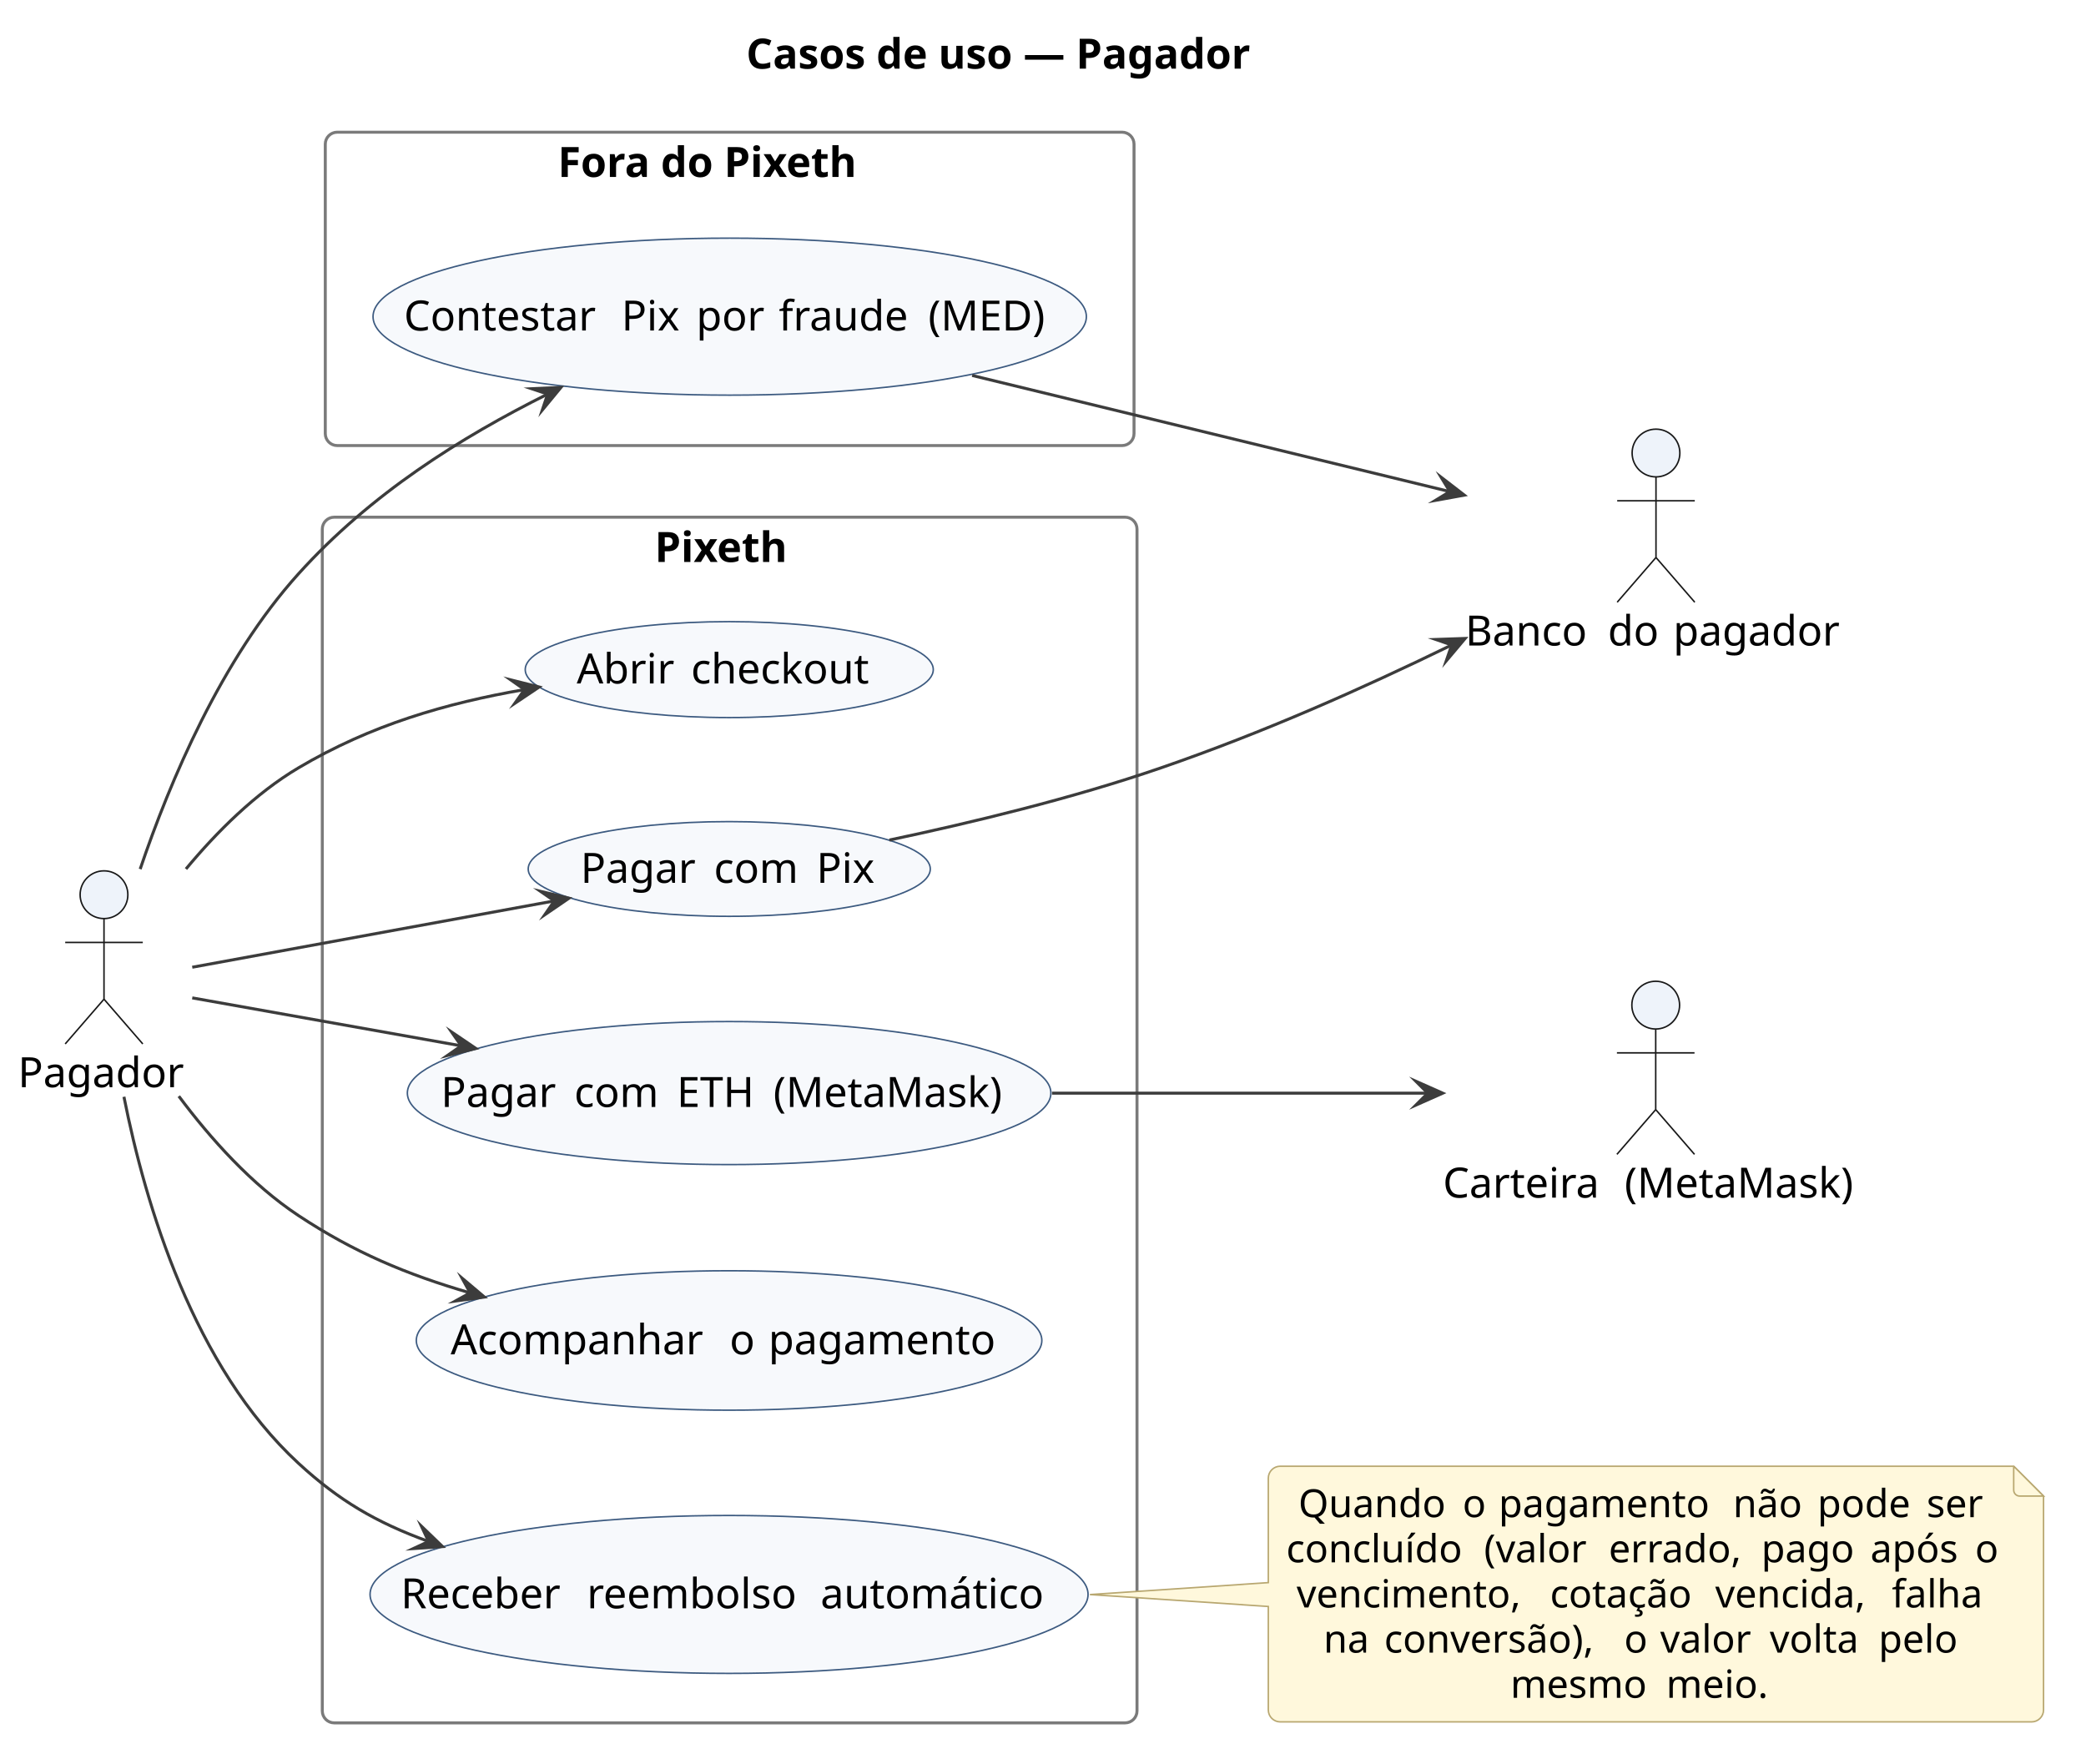
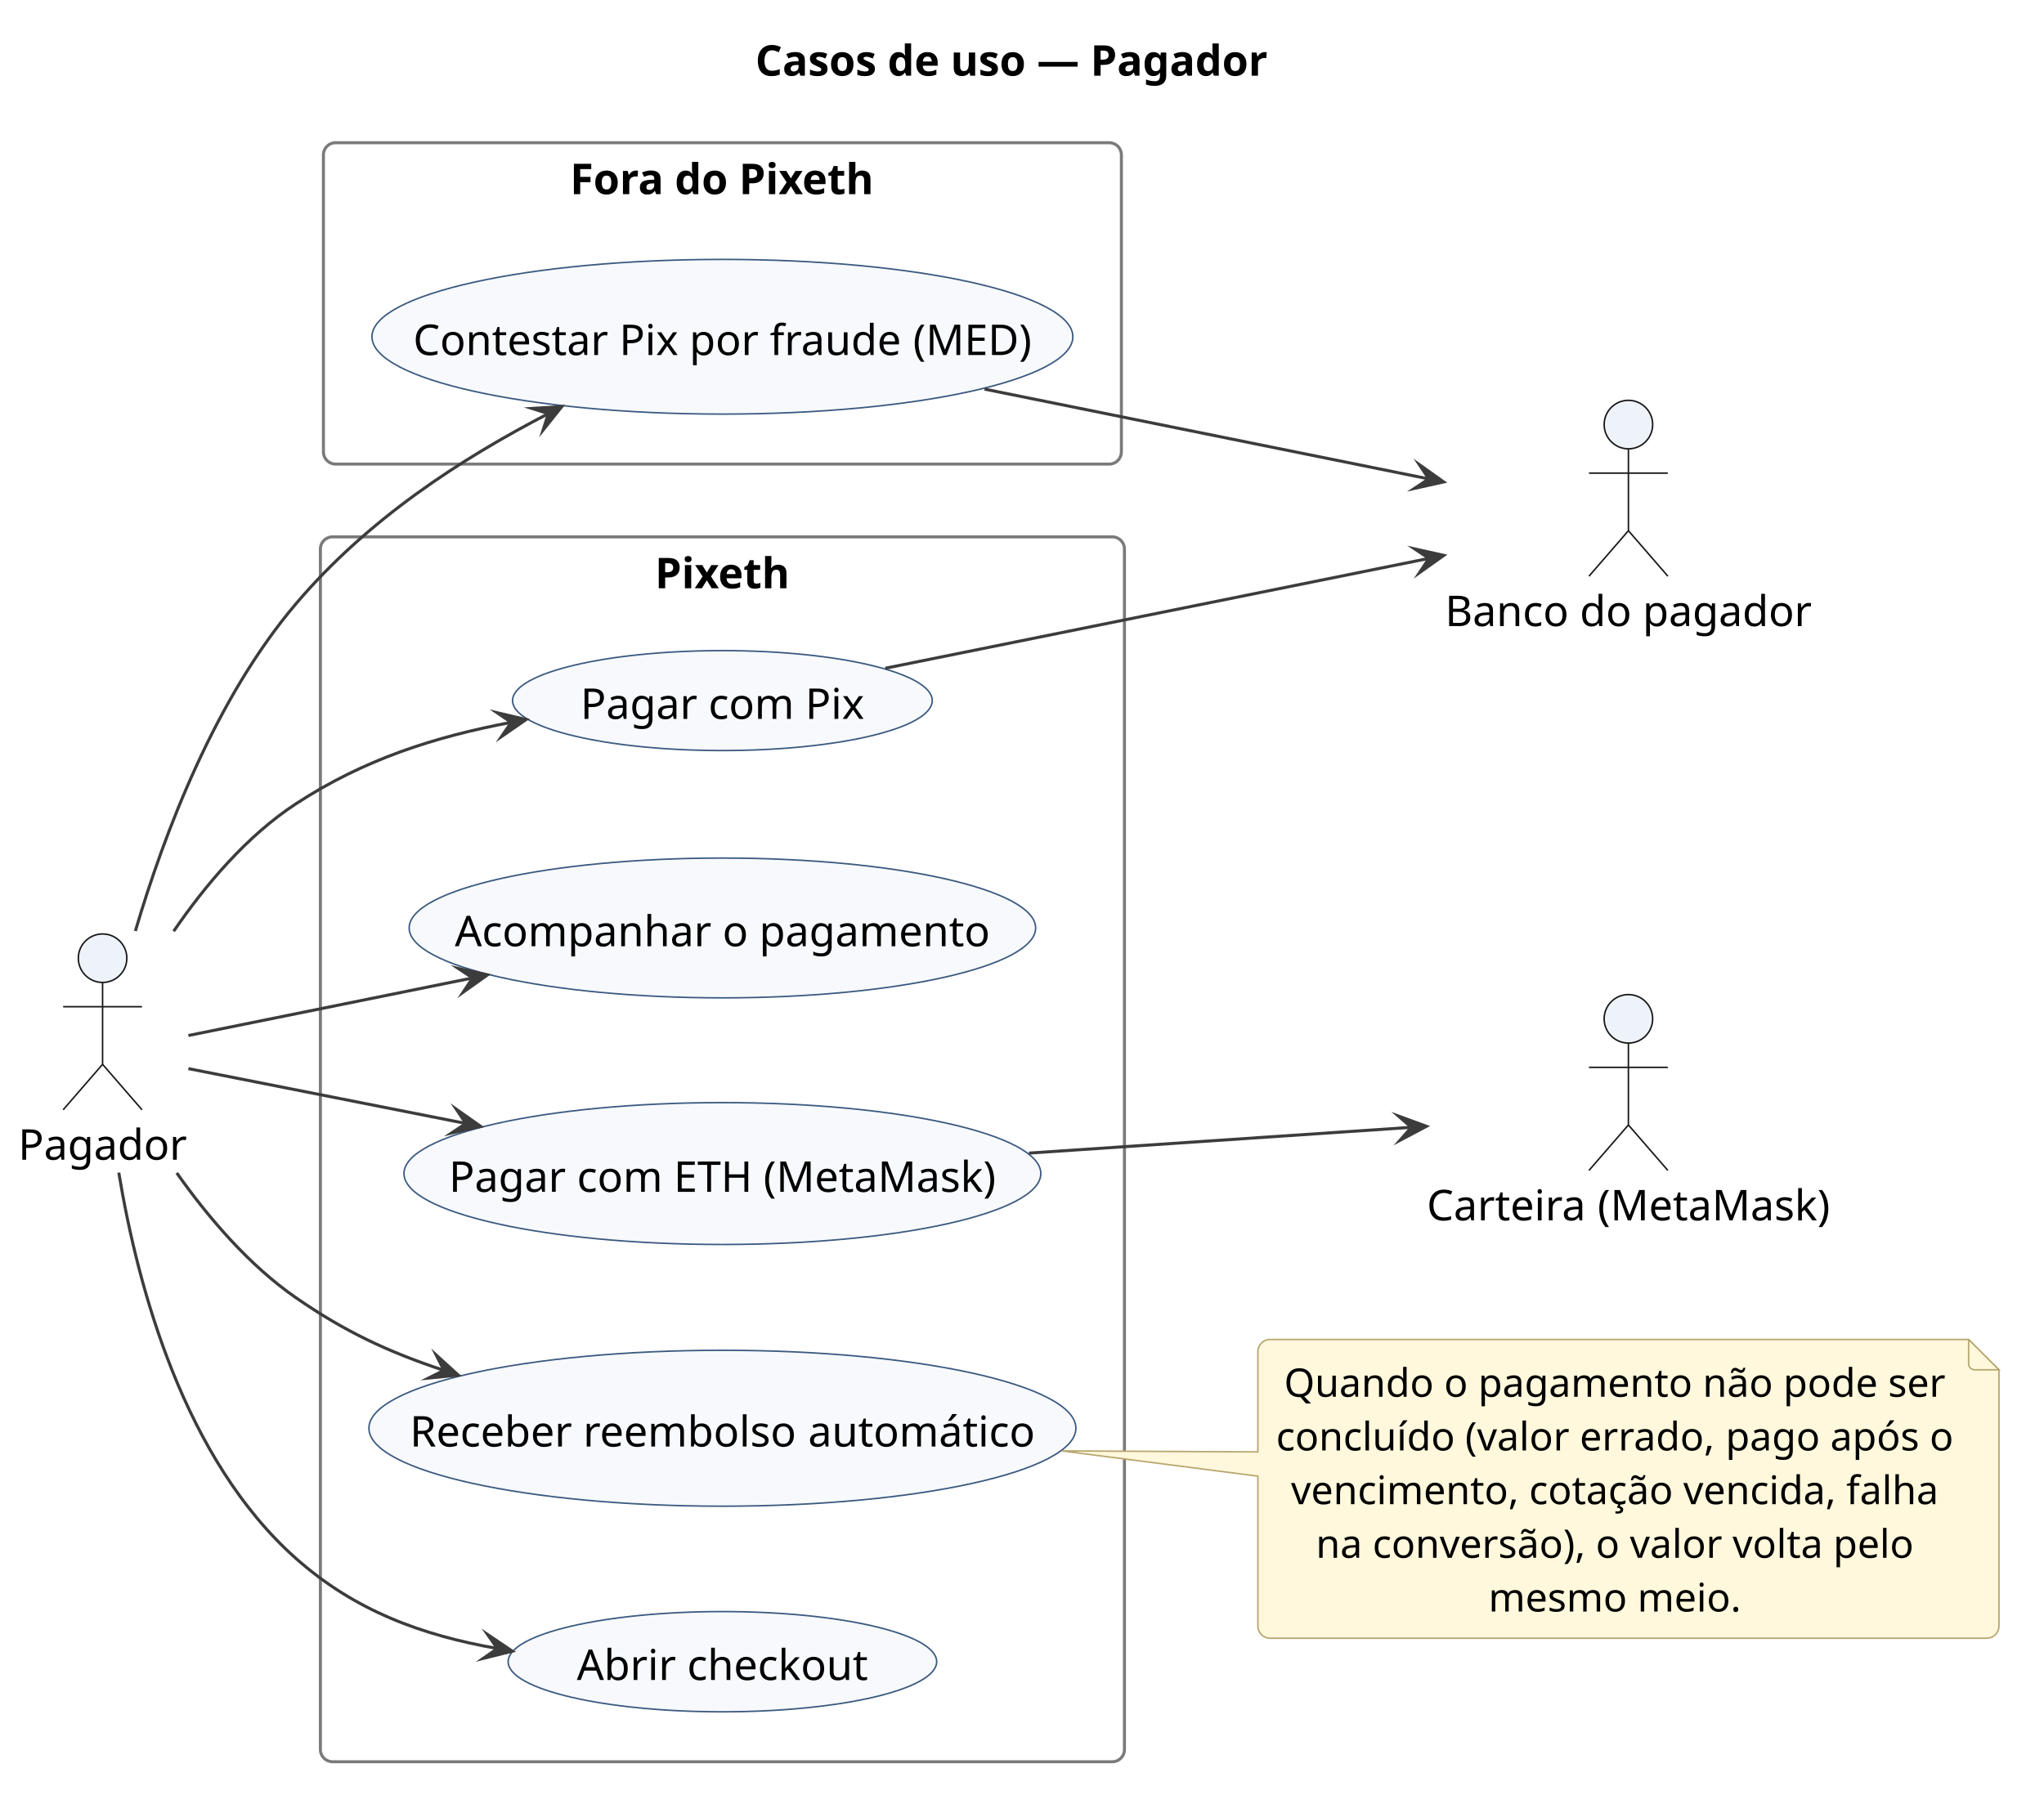
- <svg xmlns="http://www.w3.org/2000/svg" version="1.1" data-diagram-type="DESCRIPTION" style="width:699px;height:591px;background:#FFFFFF;" width="699px" height="591px" viewBox="0 0 699 591" zoomAndPan="magnify" preserveAspectRatio="none" contentStyleType="text/css">
+ <svg xmlns="http://www.w3.org/2000/svg" version="1.1" data-diagram-type="DESCRIPTION" style="width:674px;height:595px;background:#FFFFFF;" width="674px" height="595px" viewBox="0 0 674 595" zoomAndPan="magnify" preserveAspectRatio="none" contentStyleType="text/css">
  <defs />
  <g font-family="sans-serif" lengthAdjust="spacing">
    <g class="title" data-source-line="3">
-       <text x="250.058" y="22.995" fill="#000" font-size="14" textLength="192.657" font-weight="700">Casos de uso — Pagador</text>
+       <text x="249.076" y="24.966" fill="#000" font-size="14" textLength="168.993" font-weight="700">Casos de uso — Pagador</text>
    </g>
    <g class="cluster" data-qualified-name="Pixeth" id="ent0004" data-source-line="11">
-       <rect x="108" y="173.297" width="273" height="404" fill="none" style="stroke:#7A7A7A;stroke-width:1;" rx="4" ry="4" />
-       <text x="219.378" y="188.292" fill="#000" font-size="14" textLength="50.244" font-weight="700">Pixeth</text>
+       <rect x="105.65" y="177.068" width="265.13" height="404" fill="none" style="stroke:#7A7A7A;stroke-width:1;" rx="4" ry="4" />
+       <text x="215.962" y="194.034" fill="#000" font-size="14" textLength="44.506" font-weight="700">Pixeth</text>
    </g>
    <g class="cluster" data-qualified-name="Fora do Pixeth" id="ent0010" data-source-line="19">
-       <rect x="109" y="44.297" width="271" height="105" fill="none" style="stroke:#7A7A7A;stroke-width:1;" rx="4" ry="4" />
-       <text x="186.917" y="59.292" fill="#000" font-size="14" textLength="115.165" font-weight="700">Fora do Pixeth</text>
+       <rect x="106.65" y="47.068" width="263.12" height="106" fill="none" style="stroke:#7A7A7A;stroke-width:1;" rx="4" ry="4" />
+       <text x="187.978" y="64.034" fill="#000" font-size="14" textLength="100.464" font-weight="700">Fora do Pixeth</text>
    </g>
    <g class="entity" data-qualified-name="Pixeth.UC_Checkout" id="ent0005" data-source-line="12">
-       <ellipse cx="244.366" cy="224.37" rx="68.366" ry="16.073" fill="#F7F9FC" style="stroke:#3C5A80;stroke-width:0.5;" />
-       <text x="193.25" y="229.019" fill="#000" font-size="14" textLength="33.865">Abrir</text>
-       <text x="227.116" y="229.019" fill="#000" font-size="14"> </text>
-       <text x="231.566" y="229.019" fill="#000" font-size="14" textLength="63.916">checkout</text>
+       <ellipse cx="238.213" cy="548.069" rx="70.653" ry="16.531" fill="#F7F9FC" style="stroke:#3C5A80;stroke-width:0.5;" />
+       <text x="190.207" y="554.103" fill="#000" font-size="14" textLength="32.732">Abrir</text>
+       <text x="222.939" y="554.103" fill="#000" font-size="14"> </text>
+       <text x="226.579" y="554.103" fill="#000" font-size="14" textLength="59.64">checkout</text>
    </g>
    <g class="entity" data-qualified-name="Pixeth.UC_PagarPix" id="ent0006" data-source-line="13">
-       <ellipse cx="244.366" cy="291.17" rx="67.366" ry="15.873" fill="#F7F9FC" style="stroke:#3C5A80;stroke-width:0.5;" />
-       <text x="194.536" y="295.819" fill="#000" font-size="14" textLength="40.243">Pagar</text>
-       <text x="234.779" y="295.819" fill="#000" font-size="14"> </text>
-       <text x="239.229" y="295.819" fill="#000" font-size="14" textLength="29.9">com</text>
-       <text x="269.129" y="295.819" fill="#000" font-size="14"> </text>
-       <text x="273.58" y="295.819" fill="#000" font-size="14" textLength="20.617">Pix</text>
+       <ellipse cx="238.208" cy="231.071" rx="69.198" ry="16.483" fill="#F7F9FC" style="stroke:#3C5A80;stroke-width:0.5;" />
+       <text x="191.399" y="237.105" fill="#000" font-size="14" textLength="38.57">Pagar</text>
+       <text x="229.969" y="237.105" fill="#000" font-size="14"> </text>
+       <text x="233.609" y="237.105" fill="#000" font-size="14" textLength="28.28">com</text>
+       <text x="261.889" y="237.105" fill="#000" font-size="14"> </text>
+       <text x="265.529" y="237.105" fill="#000" font-size="14" textLength="19.488">Pix</text>
    </g>
    <g class="entity" data-qualified-name="Pixeth.UC_PagarEth" id="ent0007" data-source-line="14">
-       <ellipse cx="244.323" cy="366.262" rx="107.823" ry="23.965" fill="#F7F9FC" style="stroke:#3C5A80;stroke-width:0.5;" />
-       <text x="147.742" y="370.91" fill="#000" font-size="14" textLength="40.243">Pagar</text>
-       <text x="187.985" y="370.91" fill="#000" font-size="14"> </text>
-       <text x="192.435" y="370.91" fill="#000" font-size="14" textLength="29.9">com</text>
-       <text x="222.335" y="370.91" fill="#000" font-size="14"> </text>
-       <text x="226.786" y="370.91" fill="#000" font-size="14" textLength="27.925">ETH</text>
-       <text x="254.71" y="370.91" fill="#000" font-size="14"> </text>
-       <text x="259.161" y="370.91" fill="#000" font-size="14" textLength="81.744">(MetaMask)</text>
+       <ellipse cx="238.209" cy="387.068" rx="104.999" ry="23.4" fill="#F7F9FC" style="stroke:#3C5A80;stroke-width:0.5;" />
+       <text x="148.035" y="393.102" fill="#000" font-size="14" textLength="38.57">Pagar</text>
+       <text x="186.605" y="393.102" fill="#000" font-size="14"> </text>
+       <text x="190.245" y="393.102" fill="#000" font-size="14" textLength="28.28">com</text>
+       <text x="218.525" y="393.102" fill="#000" font-size="14"> </text>
+       <text x="222.165" y="393.102" fill="#000" font-size="14" textLength="25.942">ETH</text>
+       <text x="248.106" y="393.102" fill="#000" font-size="14"> </text>
+       <text x="251.746" y="393.102" fill="#000" font-size="14" textLength="76.636">(MetaMask)</text>
    </g>
    <g class="entity" data-qualified-name="Pixeth.UC_Estado" id="ent0008" data-source-line="15">
-       <ellipse cx="244.308" cy="449.158" rx="104.808" ry="23.362" fill="#F7F9FC" style="stroke:#3C5A80;stroke-width:0.5;" />
-       <text x="151.008" y="453.807" fill="#000" font-size="14" textLength="89.024">Acompanhar</text>
-       <text x="240.032" y="453.807" fill="#000" font-size="14"> </text>
-       <text x="244.482" y="453.807" fill="#000" font-size="14">o</text>
-       <text x="253.048" y="453.807" fill="#000" font-size="14"> </text>
-       <text x="257.498" y="453.807" fill="#000" font-size="14" textLength="80.11">pagamento</text>
+       <ellipse cx="238.208" cy="306.066" rx="103.288" ry="23.058" fill="#F7F9FC" style="stroke:#3C5A80;stroke-width:0.5;" />
+       <text x="149.974" y="312.1" fill="#000" font-size="14" textLength="84.63">Acompanhar</text>
+       <text x="234.603" y="312.1" fill="#000" font-size="14"> </text>
+       <text x="238.243" y="312.1" fill="#000" font-size="14">o</text>
+       <text x="246.713" y="312.1" fill="#000" font-size="14"> </text>
+       <text x="250.353" y="312.1" fill="#000" font-size="14" textLength="76.09">pagamento</text>
    </g>
    <g class="entity" data-qualified-name="Pixeth.UC_Reembolso" id="ent0009" data-source-line="16">
-       <ellipse cx="244.3" cy="534.257" rx="120.3" ry="26.46" fill="#F7F9FC" style="stroke:#3C5A80;stroke-width:0.5;" />
-       <text x="134.303" y="538.905" fill="#000" font-size="14" textLength="57.907">Receber</text>
-       <text x="192.21" y="538.905" fill="#000" font-size="14"> </text>
-       <text x="196.66" y="538.905" fill="#000" font-size="14" textLength="73.821">reembolso</text>
-       <text x="270.482" y="538.905" fill="#000" font-size="14"> </text>
-       <text x="274.932" y="538.905" fill="#000" font-size="14" textLength="79.365">automático</text>
+       <ellipse cx="238.214" cy="471.071" rx="116.564" ry="25.713" fill="#F7F9FC" style="stroke:#3C5A80;stroke-width:0.5;" />
+       <text x="135.139" y="477.105" fill="#000" font-size="14" textLength="53.508">Receber</text>
+       <text x="188.647" y="477.105" fill="#000" font-size="14"> </text>
+       <text x="192.287" y="477.105" fill="#000" font-size="14" textLength="70.532">reembolso</text>
+       <text x="262.819" y="477.105" fill="#000" font-size="14"> </text>
+       <text x="266.459" y="477.105" fill="#000" font-size="14" textLength="74.83">automático</text>
    </g>
    <g class="entity" data-qualified-name="Fora do Pixeth.UC_Med" id="ent0011" data-source-line="20">
-       <ellipse cx="244.518" cy="106.101" rx="119.518" ry="26.304" fill="#F7F9FC" style="stroke:#3C5A80;stroke-width:0.5;" />
-       <text x="135.355" y="110.749" fill="#000" font-size="14" textLength="68.435">Contestar</text>
-       <text x="203.79" y="110.749" fill="#000" font-size="14"> </text>
-       <text x="208.24" y="110.749" fill="#000" font-size="14" textLength="20.617">Pix</text>
-       <text x="228.857" y="110.749" fill="#000" font-size="14"> </text>
-       <text x="233.307" y="110.749" fill="#000" font-size="14" textLength="23.208">por</text>
-       <text x="256.515" y="110.749" fill="#000" font-size="14"> </text>
-       <text x="260.966" y="110.749" fill="#000" font-size="14" textLength="45.637">fraude</text>
-       <text x="306.602" y="110.749" fill="#000" font-size="14"> </text>
-       <text x="311.052" y="110.749" fill="#000" font-size="14" textLength="42.629">(MED)</text>
+       <ellipse cx="238.211" cy="111.07" rx="115.561" ry="25.512" fill="#F7F9FC" style="stroke:#3C5A80;stroke-width:0.5;" />
+       <text x="136.243" y="117.104" fill="#000" font-size="14" textLength="64.316">Contestar</text>
+       <text x="200.558" y="117.104" fill="#000" font-size="14"> </text>
+       <text x="204.198" y="117.104" fill="#000" font-size="14" textLength="19.488">Pix</text>
+       <text x="223.686" y="117.104" fill="#000" font-size="14"> </text>
+       <text x="227.326" y="117.104" fill="#000" font-size="14" textLength="22.862">por</text>
+       <text x="250.188" y="117.104" fill="#000" font-size="14"> </text>
+       <text x="253.828" y="117.104" fill="#000" font-size="14" textLength="43.61">fraude</text>
+       <text x="297.438" y="117.104" fill="#000" font-size="14"> </text>
+       <text x="301.078" y="117.104" fill="#000" font-size="14" textLength="39.102">(MED)</text>
    </g>
    <g class="entity" data-qualified-name="P" id="ent0001" data-source-line="7">
-       <ellipse cx="34.848" cy="299.797" rx="8" ry="8" fill="#EEF3FA" style="stroke:#181818;stroke-width:0.5;" />
-       <path d="M34.848,307.797 L34.848,334.797 M21.848,315.797 L47.848,315.797 M34.848,334.797 L21.848,349.797 M34.848,334.797 L47.848,349.797" style="stroke:#181818;stroke-width:0.5;" fill="none" />
-       <text x="6" y="364.292" fill="#000" font-size="14" textLength="57.695">Pagador</text>
+       <ellipse cx="33.825" cy="316.038" rx="8" ry="8" fill="#EEF3FA" style="stroke:#181818;stroke-width:0.5;" />
+       <path d="M33.825,324.038 L33.825,351.038 M20.825,332.038 L46.825,332.038 M33.825,351.038 L20.825,366.038 M33.825,351.038 L46.825,366.038" style="stroke:#181818;stroke-width:0.5;" fill="none" />
+       <text x="6" y="382.504" fill="#000" font-size="14" textLength="55.65">Pagador</text>
    </g>
    <g class="entity" data-qualified-name="Banco" id="ent0002" data-source-line="8">
-       <ellipse cx="554.906" cy="151.797" rx="8" ry="8" fill="#EEF3FA" style="stroke:#181818;stroke-width:0.5;" />
-       <path d="M554.906,159.797 L554.906,186.797 M541.906,167.797 L567.906,167.797 M554.906,186.797 L541.906,201.797 M554.906,186.797 L567.906,201.797" style="stroke:#181818;stroke-width:0.5;" fill="none" />
-       <text x="491" y="216.292" fill="#000" font-size="14" textLength="43.319">Banco</text>
-       <text x="534.319" y="216.292" fill="#000" font-size="14"> </text>
-       <text x="538.77" y="216.292" fill="#000" font-size="14" textLength="17.452">do</text>
-       <text x="556.222" y="216.292" fill="#000" font-size="14"> </text>
-       <text x="560.672" y="216.292" fill="#000" font-size="14" textLength="58.14">pagador</text>
+       <ellipse cx="536.963" cy="140.038" rx="8" ry="8" fill="#EEF3FA" style="stroke:#181818;stroke-width:0.5;" />
+       <path d="M536.963,148.038 L536.963,175.038 M523.963,156.038 L549.963,156.038 M536.963,175.038 L523.963,190.038 M536.963,175.038 L549.963,190.038" style="stroke:#181818;stroke-width:0.5;" fill="none" />
+       <text x="476.49" y="206.504" fill="#000" font-size="14" textLength="40.796">Banco</text>
+       <text x="517.286" y="206.504" fill="#000" font-size="14"> </text>
+       <text x="520.926" y="206.504" fill="#000" font-size="14" textLength="17.08">do</text>
+       <text x="538.006" y="206.504" fill="#000" font-size="14"> </text>
+       <text x="541.646" y="206.504" fill="#000" font-size="14" textLength="55.79">pagador</text>
    </g>
    <g class="entity" data-qualified-name="Carteira" id="ent0003" data-source-line="9">
-       <ellipse cx="554.816" cy="336.797" rx="8" ry="8" fill="#EEF3FA" style="stroke:#181818;stroke-width:0.5;" />
-       <path d="M554.816,344.797 L554.816,371.797 M541.816,352.797 L567.816,352.797 M554.816,371.797 L541.816,386.797 M554.816,371.797 L567.816,386.797" style="stroke:#181818;stroke-width:0.5;" fill="none" />
-       <text x="483.5" y="401.292" fill="#000" font-size="14" textLength="56.438">Carteira</text>
-       <text x="539.938" y="401.292" fill="#000" font-size="14"> </text>
-       <text x="544.388" y="401.292" fill="#000" font-size="14" textLength="81.744">(MetaMask)</text>
+       <ellipse cx="536.959" cy="336.038" rx="8" ry="8" fill="#EEF3FA" style="stroke:#181818;stroke-width:0.5;" />
+       <path d="M536.959,344.038 L536.959,371.038 M523.959,352.038 L549.959,352.038 M536.959,371.038 L523.959,386.038 M536.959,371.038 L549.959,386.038" style="stroke:#181818;stroke-width:0.5;" fill="none" />
+       <text x="470.48" y="402.504" fill="#000" font-size="14" textLength="52.682">Carteira</text>
+       <text x="523.162" y="402.504" fill="#000" font-size="14"> </text>
+       <text x="526.802" y="402.504" fill="#000" font-size="14" textLength="76.636">(MetaMask)</text>
    </g>
    <g class="entity" data-qualified-name="GMN21" id="ent0022" data-source-line="34">
-       <path d="M425,495.297 L425,530.297 L365.22,534.297 L425,538.297 L425,572.961 A4,4 0 0 0 429,576.961 L680.773,576.961 A4,4 0 0 0 684.773,572.961 L684.773,501.297 L674.773,491.297 L429,491.297 A4,4 0 0 0 425,495.297" style="stroke:#B8A770;stroke-width:0.5;" fill="#FFF8DC" />
-       <path d="M674.773,491.297 L674.773,499.297 A2,2 0 0 0 676.773,501.297 L684.773,501.297 L674.773,491.297" style="stroke:#B8A770;stroke-width:0.5;" fill="#FFF8DC" />
-       <text x="435.078" y="508.364" fill="#000" font-size="13" textLength="50.883">Quando</text>
-       <text x="485.961" y="508.364" fill="#000" font-size="13"> </text>
-       <text x="490.094" y="508.364" fill="#000" font-size="13">o</text>
-       <text x="498.047" y="508.364" fill="#000" font-size="13"> </text>
-       <text x="502.179" y="508.364" fill="#000" font-size="13" textLength="74.388">pagamento</text>
-       <text x="576.568" y="508.364" fill="#000" font-size="13"> </text>
-       <text x="580.7" y="508.364" fill="#000" font-size="13" textLength="24.159">não</text>
-       <text x="604.859" y="508.364" fill="#000" font-size="13"> </text>
-       <text x="608.991" y="508.364" fill="#000" font-size="13" textLength="32.456">pode</text>
-       <text x="641.447" y="508.364" fill="#000" font-size="13"> </text>
-       <text x="645.579" y="508.364" fill="#000" font-size="13" textLength="20.116">ser</text>
-       <text x="431" y="523.497" fill="#000" font-size="13" textLength="62.156">concluído</text>
-       <text x="493.156" y="523.497" fill="#000" font-size="13"> </text>
-       <text x="497.289" y="523.497" fill="#000" font-size="13" textLength="37.642">(valor</text>
-       <text x="534.93" y="523.497" fill="#000" font-size="13"> </text>
-       <text x="539.063" y="523.497" fill="#000" font-size="13" textLength="46.992">errado,</text>
-       <text x="586.054" y="523.497" fill="#000" font-size="13"> </text>
-       <text x="590.187" y="523.497" fill="#000" font-size="13" textLength="32.424">pago</text>
-       <text x="622.61" y="523.497" fill="#000" font-size="13"> </text>
-       <text x="626.743" y="523.497" fill="#000" font-size="13" textLength="30.945">após</text>
-       <text x="657.688" y="523.497" fill="#000" font-size="13"> </text>
-       <text x="661.82" y="523.497" fill="#000" font-size="13">o</text>
-       <text x="434.485" y="538.629" fill="#000" font-size="13" textLength="80.774">vencimento,</text>
-       <text x="515.259" y="538.629" fill="#000" font-size="13"> </text>
-       <text x="519.391" y="538.629" fill="#000" font-size="13" textLength="51.232">cotação</text>
-       <text x="570.623" y="538.629" fill="#000" font-size="13"> </text>
-       <text x="574.755" y="538.629" fill="#000" font-size="13" textLength="55.041">vencida,</text>
-       <text x="629.796" y="538.629" fill="#000" font-size="13"> </text>
-       <text x="633.928" y="538.629" fill="#000" font-size="13" textLength="32.36">falha</text>
-       <text x="443.486" y="553.762" fill="#000" font-size="13" textLength="16.206">na</text>
-       <text x="459.691" y="553.762" fill="#000" font-size="13"> </text>
-       <text x="463.824" y="553.762" fill="#000" font-size="13" textLength="76.273">conversão),</text>
-       <text x="540.097" y="553.762" fill="#000" font-size="13"> </text>
-       <text x="544.229" y="553.762" fill="#000" font-size="13">o</text>
-       <text x="552.183" y="553.762" fill="#000" font-size="13"> </text>
-       <text x="556.315" y="553.762" fill="#000" font-size="13" textLength="32.57">valor</text>
-       <text x="588.885" y="553.762" fill="#000" font-size="13"> </text>
-       <text x="593.018" y="553.762" fill="#000" font-size="13" textLength="32.322">volta</text>
-       <text x="625.34" y="553.762" fill="#000" font-size="13"> </text>
-       <text x="629.472" y="553.762" fill="#000" font-size="13" textLength="27.815">pelo</text>
-       <text x="506.115" y="568.895" fill="#000" font-size="13" textLength="48.052">mesmo</text>
-       <text x="554.167" y="568.895" fill="#000" font-size="13"> </text>
-       <text x="558.299" y="568.895" fill="#000" font-size="13" textLength="36.359">meio.</text>
+       <path d="M414.78,445.798 L414.78,478.878 L350.13,478.548 L414.78,486.878 L414.78,536.328 A4,4 0 0 0 418.78,540.328 L655.146,540.328 A4,4 0 0 0 659.146,536.328 L659.146,451.798 L649.146,441.798 L418.78,441.798 A4,4 0 0 0 414.78,445.798" style="stroke:#B8A770;stroke-width:0.5;" fill="#FFF8DC" />
+       <path d="M649.146,441.798 L649.146,449.798 A2,2 0 0 0 651.146,451.798 L659.146,451.798 L649.146,441.798" style="stroke:#B8A770;stroke-width:0.5;" fill="#FFF8DC" />
+       <text x="423.412" y="460.695" fill="#000" font-size="13" textLength="49.374">Quando</text>
+       <text x="472.787" y="460.695" fill="#000" font-size="13"> </text>
+       <text x="476.167" y="460.695" fill="#000" font-size="13">o</text>
+       <text x="484.032" y="460.695" fill="#000" font-size="13"> </text>
+       <text x="487.412" y="460.695" fill="#000" font-size="13" textLength="70.655">pagamento</text>
+       <text x="558.067" y="460.695" fill="#000" font-size="13"> </text>
+       <text x="561.447" y="460.695" fill="#000" font-size="13" textLength="23.192">não</text>
+       <text x="584.639" y="460.695" fill="#000" font-size="13"> </text>
+       <text x="588.019" y="460.695" fill="#000" font-size="13" textLength="31.187">pode</text>
+       <text x="619.206" y="460.695" fill="#000" font-size="13"> </text>
+       <text x="622.586" y="460.695" fill="#000" font-size="13" textLength="18.928">ser</text>
+       <text x="420.78" y="478.401" fill="#000" font-size="13" textLength="58.981">concluído</text>
+       <text x="479.761" y="478.401" fill="#000" font-size="13"> </text>
+       <text x="483.141" y="478.401" fill="#000" font-size="13" textLength="34.385">(valor</text>
+       <text x="517.526" y="478.401" fill="#000" font-size="13"> </text>
+       <text x="520.906" y="478.401" fill="#000" font-size="13" textLength="44.707">errado,</text>
+       <text x="565.613" y="478.401" fill="#000" font-size="13"> </text>
+       <text x="568.993" y="478.401" fill="#000" font-size="13" textLength="31.148">pago</text>
+       <text x="600.141" y="478.401" fill="#000" font-size="13"> </text>
+       <text x="603.521" y="478.401" fill="#000" font-size="13" textLength="29.38">após</text>
+       <text x="632.901" y="478.401" fill="#000" font-size="13"> </text>
+       <text x="636.281" y="478.401" fill="#000" font-size="13">o</text>
+       <text x="425.694" y="496.107" fill="#000" font-size="13" textLength="75.127">vencimento,</text>
+       <text x="500.821" y="496.107" fill="#000" font-size="13"> </text>
+       <text x="504.201" y="496.107" fill="#000" font-size="13" textLength="47.489">cotação</text>
+       <text x="551.69" y="496.107" fill="#000" font-size="13"> </text>
+       <text x="555.07" y="496.107" fill="#000" font-size="13" textLength="50.336">vencida,</text>
+       <text x="605.406" y="496.107" fill="#000" font-size="13"> </text>
+       <text x="608.786" y="496.107" fill="#000" font-size="13" textLength="30.446">falha</text>
+       <text x="433.891" y="513.813" fill="#000" font-size="13" textLength="15.327">na</text>
+       <text x="449.218" y="513.813" fill="#000" font-size="13"> </text>
+       <text x="452.598" y="513.813" fill="#000" font-size="13" textLength="70.213">conversão),</text>
+       <text x="522.811" y="513.813" fill="#000" font-size="13"> </text>
+       <text x="526.191" y="513.813" fill="#000" font-size="13">o</text>
+       <text x="534.056" y="513.813" fill="#000" font-size="13"> </text>
+       <text x="537.436" y="513.813" fill="#000" font-size="13" textLength="30.485">valor</text>
+       <text x="567.921" y="513.813" fill="#000" font-size="13"> </text>
+       <text x="571.301" y="513.813" fill="#000" font-size="13" textLength="29.809">volta</text>
+       <text x="601.11" y="513.813" fill="#000" font-size="13"> </text>
+       <text x="604.49" y="513.813" fill="#000" font-size="13" textLength="26.546">pelo</text>
+       <text x="490.811" y="531.519" fill="#000" font-size="13" textLength="45.734">mesmo</text>
+       <text x="536.545" y="531.519" fill="#000" font-size="13"> </text>
+       <text x="539.925" y="531.519" fill="#000" font-size="13" textLength="34.19">meio.</text>
    </g>
    <g class="link" data-entity-1="ent0001" data-entity-2="ent0005" id="lnk12" data-source-line="23" data-link-type="dependency">
-       <path d="M62.31,291.177 C72.7,278.677 85.61,265.827 100,257.297 C124.3,242.897 149.434,235.634 175.754,231.054" style="stroke:#3C3C3C;stroke-width:1;" fill="none" id="P-to-UC_Checkout" />
-       <polygon points="180.68,230.197,171.127,227.799,175.754,231.054,172.499,235.681,180.68,230.197" fill="#3C3C3C" style="stroke:#3C3C3C;stroke-width:1;stroke-linejoin:miter;stroke-miterlimit:10;" />
+       <path d="M39.17,386.758 C45.48,424.898 60.78,481.408 97.65,514.068 C117.16,531.348 139.066,539.317 164.006,543.727" style="stroke:#3C3C3C;stroke-width:1;" fill="none" id="P-to-UC_Checkout" />
+       <polygon points="168.93,544.598,160.764,539.092,164.006,543.727,159.371,546.97,168.93,544.598" fill="#3C3C3C" style="stroke:#3C3C3C;stroke-width:1;stroke-linejoin:miter;stroke-miterlimit:10;" />
    </g>
    <g class="link" data-entity-1="ent0001" data-entity-2="ent0006" id="lnk13" data-source-line="24" data-link-type="dependency">
-       <path d="M64.42,324.097 C96.83,318.157 145.602,309.228 185.752,301.868" style="stroke:#3C3C3C;stroke-width:1;" fill="none" id="P-to-UC_PagarPix" />
-       <polygon points="190.67,300.967,181.096,298.655,185.752,301.868,182.539,306.524,190.67,300.967" fill="#3C3C3C" style="stroke:#3C3C3C;stroke-width:1;stroke-linejoin:miter;stroke-miterlimit:10;" />
+       <path d="M57.27,307.148 C67.71,291.898 81.43,275.648 97.65,265.068 C120.1,250.418 143.397,243.005 168.567,238.255" style="stroke:#3C3C3C;stroke-width:1;" fill="none" id="P-to-UC_PagarPix" />
+       <polygon points="173.48,237.328,163.894,235.066,168.567,238.255,165.378,242.928,173.48,237.328" fill="#3C3C3C" style="stroke:#3C3C3C;stroke-width:1;stroke-linejoin:miter;stroke-miterlimit:10;" />
    </g>
    <g class="link" data-entity-1="ent0001" data-entity-2="ent0007" id="lnk14" data-source-line="25" data-link-type="dependency">
-       <path d="M64.42,334.367 C88.95,338.737 120.748,344.409 154.558,350.439" style="stroke:#3C3C3C;stroke-width:1;" fill="none" id="P-to-UC_PagarEth" />
-       <polygon points="159.48,351.317,151.322,345.799,154.558,350.439,149.917,353.675,159.48,351.317" fill="#3C3C3C" style="stroke:#3C3C3C;stroke-width:1;stroke-linejoin:miter;stroke-miterlimit:10;" />
+       <path d="M62.12,352.458 C86.83,357.348 119.555,363.818 153.605,370.548" style="stroke:#3C3C3C;stroke-width:1;" fill="none" id="P-to-UC_PagarEth" />
+       <polygon points="158.51,371.518,150.456,365.849,153.605,370.548,148.905,373.697,158.51,371.518" fill="#3C3C3C" style="stroke:#3C3C3C;stroke-width:1;stroke-linejoin:miter;stroke-miterlimit:10;" />
    </g>
    <g class="link" data-entity-1="ent0001" data-entity-2="ent0008" id="lnk15" data-source-line="26" data-link-type="dependency">
-       <path d="M59.92,367.307 C70.62,381.637 84.37,396.957 100,407.297 C118.62,419.607 136.129,426.99 157.539,433.22" style="stroke:#3C3C3C;stroke-width:1;" fill="none" id="P-to-UC_Estado" />
-       <polygon points="162.34,434.617,154.816,428.262,157.539,433.22,152.581,435.943,162.34,434.617" fill="#3C3C3C" style="stroke:#3C3C3C;stroke-width:1;stroke-linejoin:miter;stroke-miterlimit:10;" />
+       <path d="M62.12,341.538 C87.37,336.428 121.21,329.571 155.84,322.551" style="stroke:#3C3C3C;stroke-width:1;" fill="none" id="P-to-UC_Estado" />
+       <polygon points="160.74,321.558,151.125,319.426,155.84,322.551,152.714,327.266,160.74,321.558" fill="#3C3C3C" style="stroke:#3C3C3C;stroke-width:1;stroke-linejoin:miter;stroke-miterlimit:10;" />
    </g>
    <g class="link" data-entity-1="ent0001" data-entity-2="ent0009" id="lnk16" data-source-line="27" data-link-type="dependency">
-       <path d="M41.53,367.507 C48.77,403.957 64.95,457.977 100,490.297 C113.6,502.837 125.992,510.094 143.602,516.514" style="stroke:#3C3C3C;stroke-width:1;" fill="none" id="P-to-UC_Reembolso" />
-       <polygon points="148.3,518.227,141.214,511.386,143.602,516.514,138.474,518.902,148.3,518.227" fill="#3C3C3C" style="stroke:#3C3C3C;stroke-width:1;stroke-linejoin:miter;stroke-miterlimit:10;" />
+       <path d="M58.28,386.858 C68.7,401.608 82.13,417.338 97.65,428.068 C113.6,439.098 127.734,445.804 146.374,451.984" style="stroke:#3C3C3C;stroke-width:1;" fill="none" id="P-to-UC_Reembolso" />
+       <polygon points="151.12,453.558,143.836,446.929,146.374,451.984,141.318,454.522,151.12,453.558" fill="#3C3C3C" style="stroke:#3C3C3C;stroke-width:1;stroke-linejoin:miter;stroke-miterlimit:10;" />
    </g>
    <g class="link" data-entity-1="ent0001" data-entity-2="ent0011" id="lnk17" data-source-line="28" data-link-type="dependency">
-       <path d="M46.97,291.217 C57,261.597 74.24,220.857 100,192.297 C124.22,165.447 154.347,146.612 183.507,132.042" style="stroke:#3C3C3C;stroke-width:1;" fill="none" id="P-to-UC_Med" />
-       <polygon points="187.98,129.807,178.141,130.251,183.507,132.042,181.717,137.408,187.98,129.807" fill="#3C3C3C" style="stroke:#3C3C3C;stroke-width:1;stroke-linejoin:miter;stroke-miterlimit:10;" />
+       <path d="M44.64,307.068 C54.07,275.088 70.88,230.538 97.65,199.068 C121.41,171.138 151.862,151.441 180.812,136.421" style="stroke:#3C3C3C;stroke-width:1;" fill="none" id="P-to-UC_Med" />
+       <polygon points="185.25,134.118,175.419,134.712,180.812,136.421,179.103,141.813,185.25,134.118" fill="#3C3C3C" style="stroke:#3C3C3C;stroke-width:1;stroke-linejoin:miter;stroke-miterlimit:10;" />
    </g>
    <g class="link" data-entity-1="ent0006" data-entity-2="ent0002" id="lnk18" data-source-line="29" data-link-type="dependency">
-       <path d="M298.02,281.477 C325.5,275.677 359.47,267.477 389,257.297 C423.59,245.367 456.214,230.835 486.464,216.115" style="stroke:#3C3C3C;stroke-width:1;" fill="none" id="UC_PagarPix-to-Banco" />
-       <polygon points="490.96,213.927,481.117,214.268,486.464,216.115,484.618,221.462,490.96,213.927" fill="#3C3C3C" style="stroke:#3C3C3C;stroke-width:1;stroke-linejoin:miter;stroke-miterlimit:10;" />
+       <path d="M291.92,220.408 C343.55,209.968 417.229,195.079 471.189,184.169" style="stroke:#3C3C3C;stroke-width:1;" fill="none" id="UC_PagarPix-to-Banco" />
+       <polygon points="476.09,183.178,466.476,181.041,471.189,184.169,468.061,188.882,476.09,183.178" fill="#3C3C3C" style="stroke:#3C3C3C;stroke-width:1;stroke-linejoin:miter;stroke-miterlimit:10;" />
    </g>
    <g class="link" data-entity-1="ent0007" data-entity-2="ent0003" id="lnk19" data-source-line="30" data-link-type="dependency">
-       <path d="M352.53,366.297 C395.87,366.297 439.7,366.297 478.44,366.297" style="stroke:#3C3C3C;stroke-width:1;" fill="none" id="UC_PagarEth-to-Carteira" />
-       <polygon points="483.44,366.297,474.44,362.297,478.44,366.297,474.44,370.297,483.44,366.297" fill="#3C3C3C" style="stroke:#3C3C3C;stroke-width:1;stroke-linejoin:miter;stroke-miterlimit:10;" />
+       <path d="M339.27,380.328 C382.51,377.408 426.911,374.414 465.381,371.824" style="stroke:#3C3C3C;stroke-width:1;" fill="none" id="UC_PagarEth-to-Carteira" />
+       <polygon points="470.37,371.488,461.122,368.102,465.381,371.824,461.659,376.083,470.37,371.488" fill="#3C3C3C" style="stroke:#3C3C3C;stroke-width:1;stroke-linejoin:miter;stroke-miterlimit:10;" />
    </g>
    <g class="link" data-entity-1="ent0011" data-entity-2="ent0002" id="lnk20" data-source-line="31" data-link-type="dependency">
-       <path d="M325.75,125.807 C377.17,138.307 438.102,153.115 485.832,164.725" style="stroke:#3C3C3C;stroke-width:1;" fill="none" id="UC_Med-to-Banco" />
-       <polygon points="490.69,165.907,482.89,159.893,485.832,164.725,481,167.666,490.69,165.907" fill="#3C3C3C" style="stroke:#3C3C3C;stroke-width:1;stroke-linejoin:miter;stroke-miterlimit:10;" />
+       <path d="M324.65,128.338 C373.1,138.138 427.649,149.167 471.139,157.957" style="stroke:#3C3C3C;stroke-width:1;" fill="none" id="UC_Med-to-Banco" />
+       <polygon points="476.04,158.948,468.011,153.244,471.139,157.957,466.426,161.086,476.04,158.948" fill="#3C3C3C" style="stroke:#3C3C3C;stroke-width:1;stroke-linejoin:miter;stroke-miterlimit:10;" />
    </g>
  </g>
</svg>
